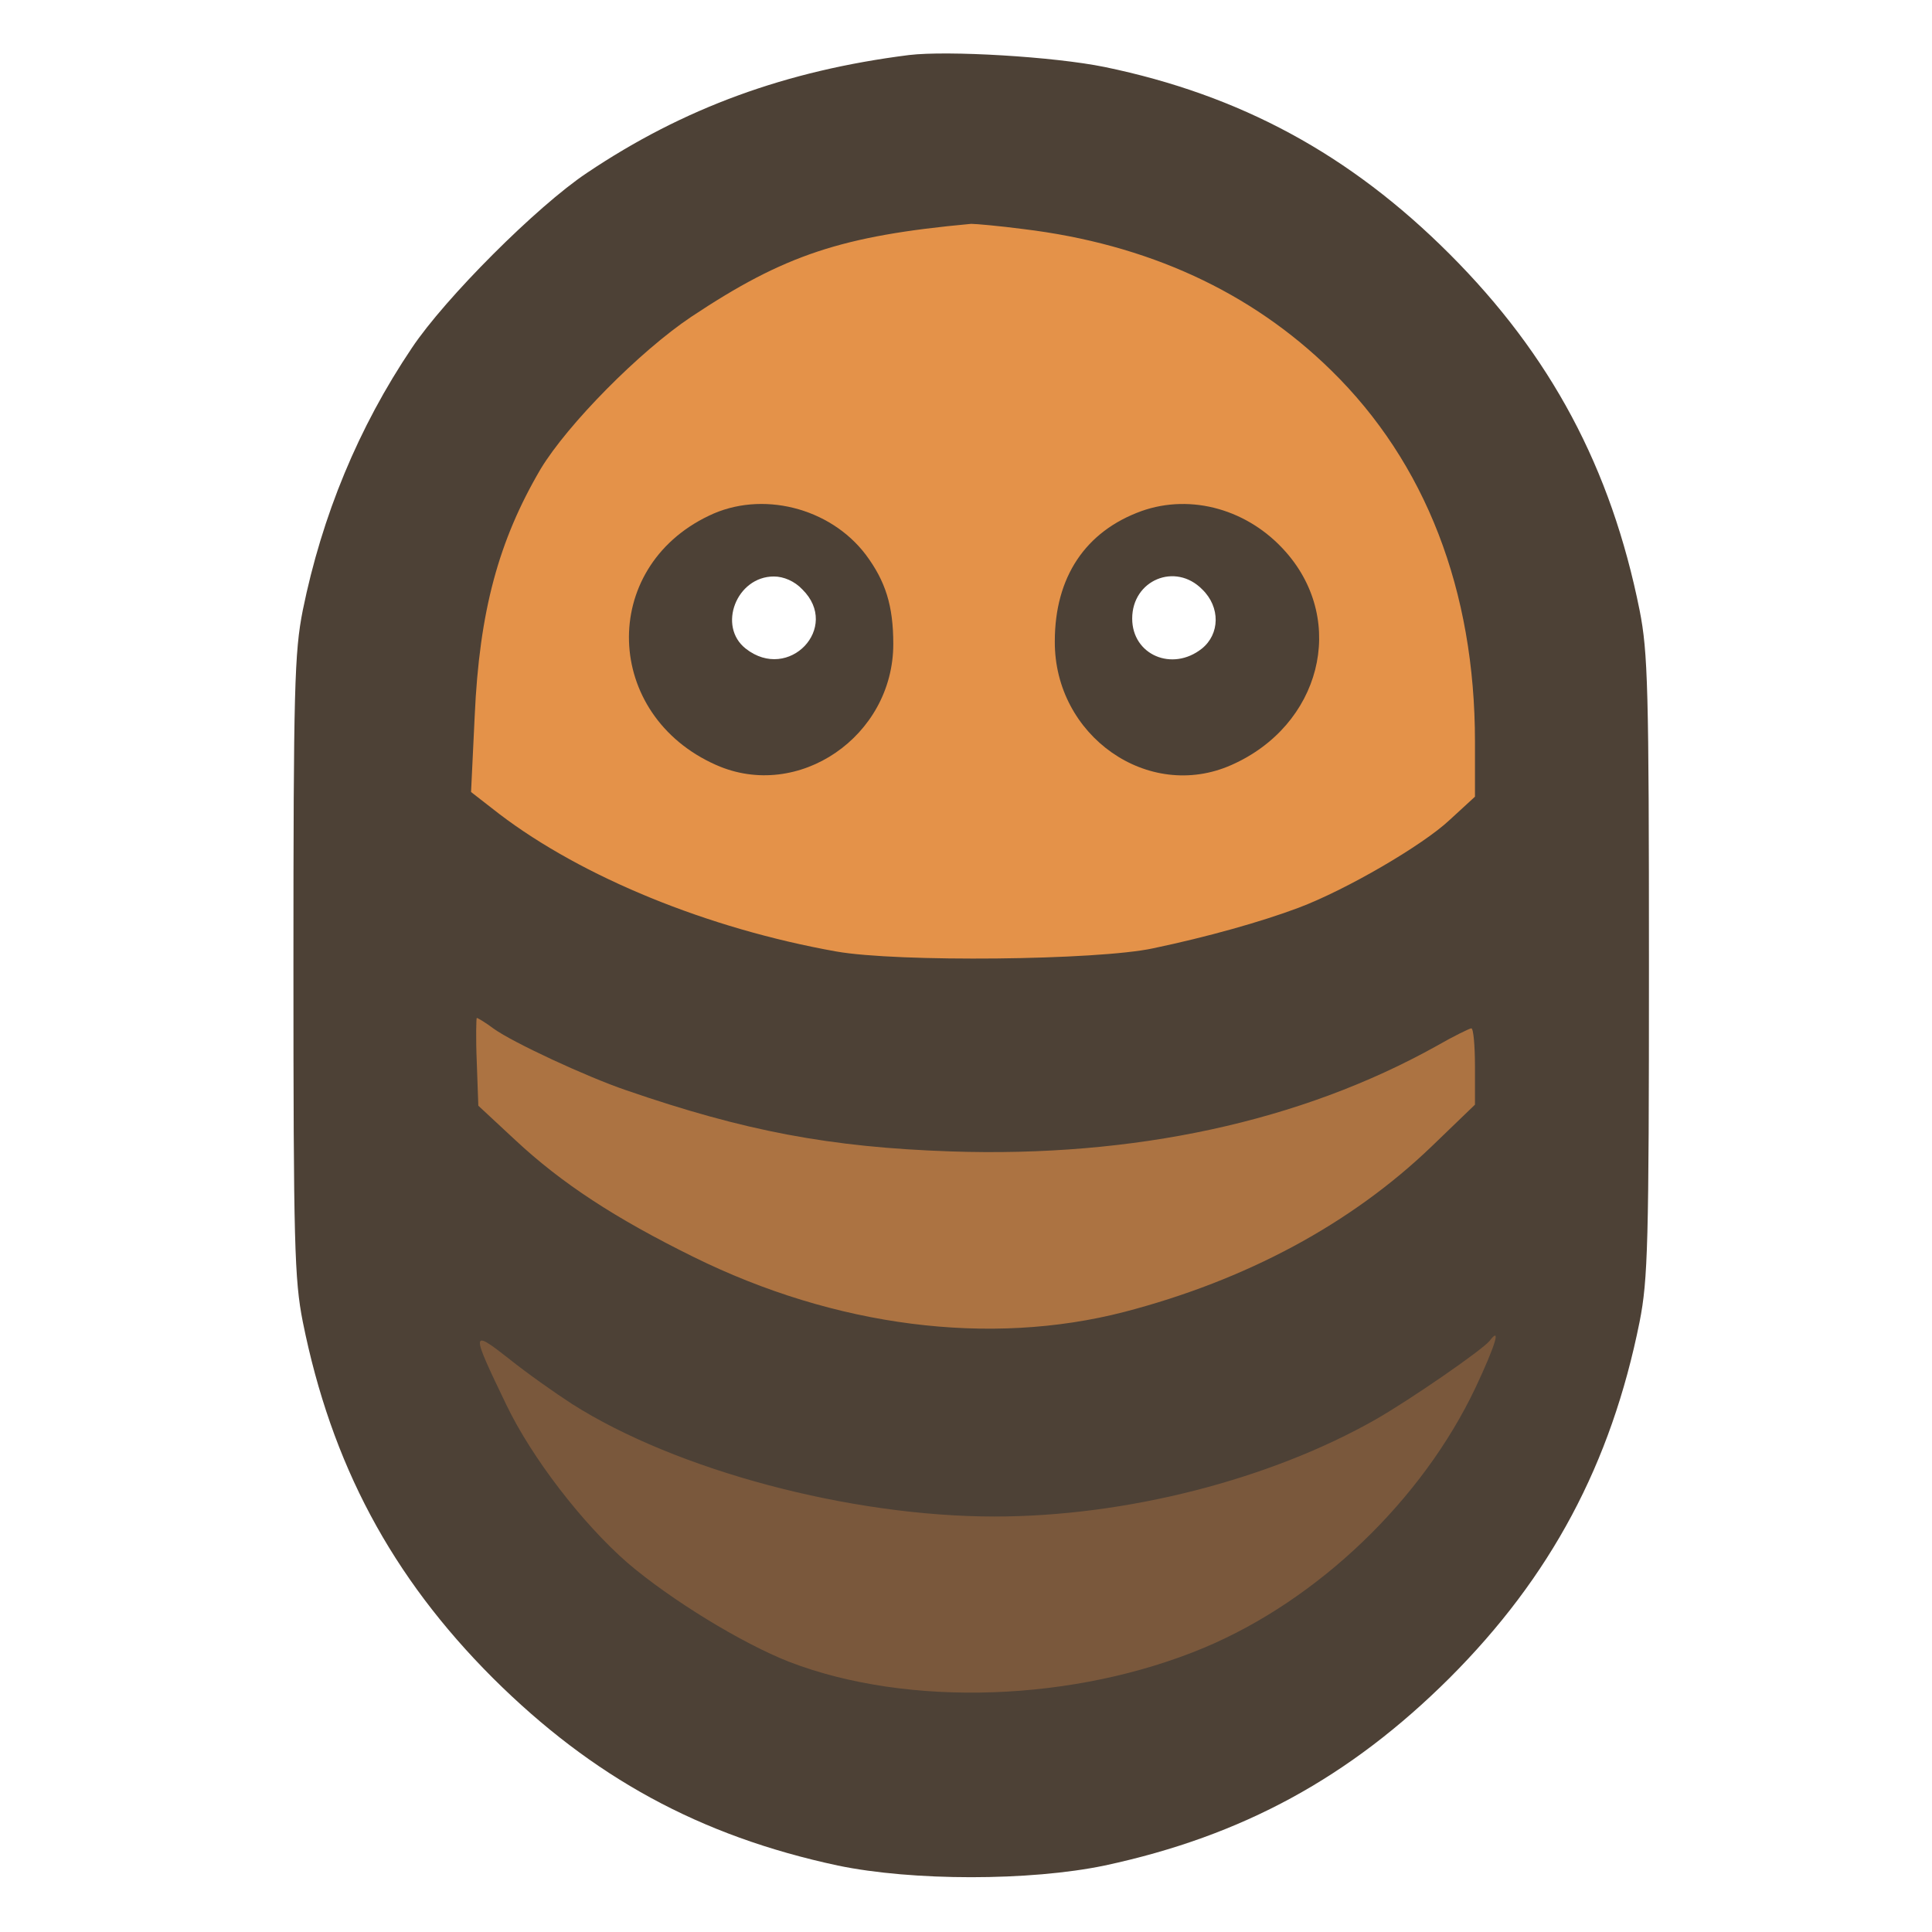
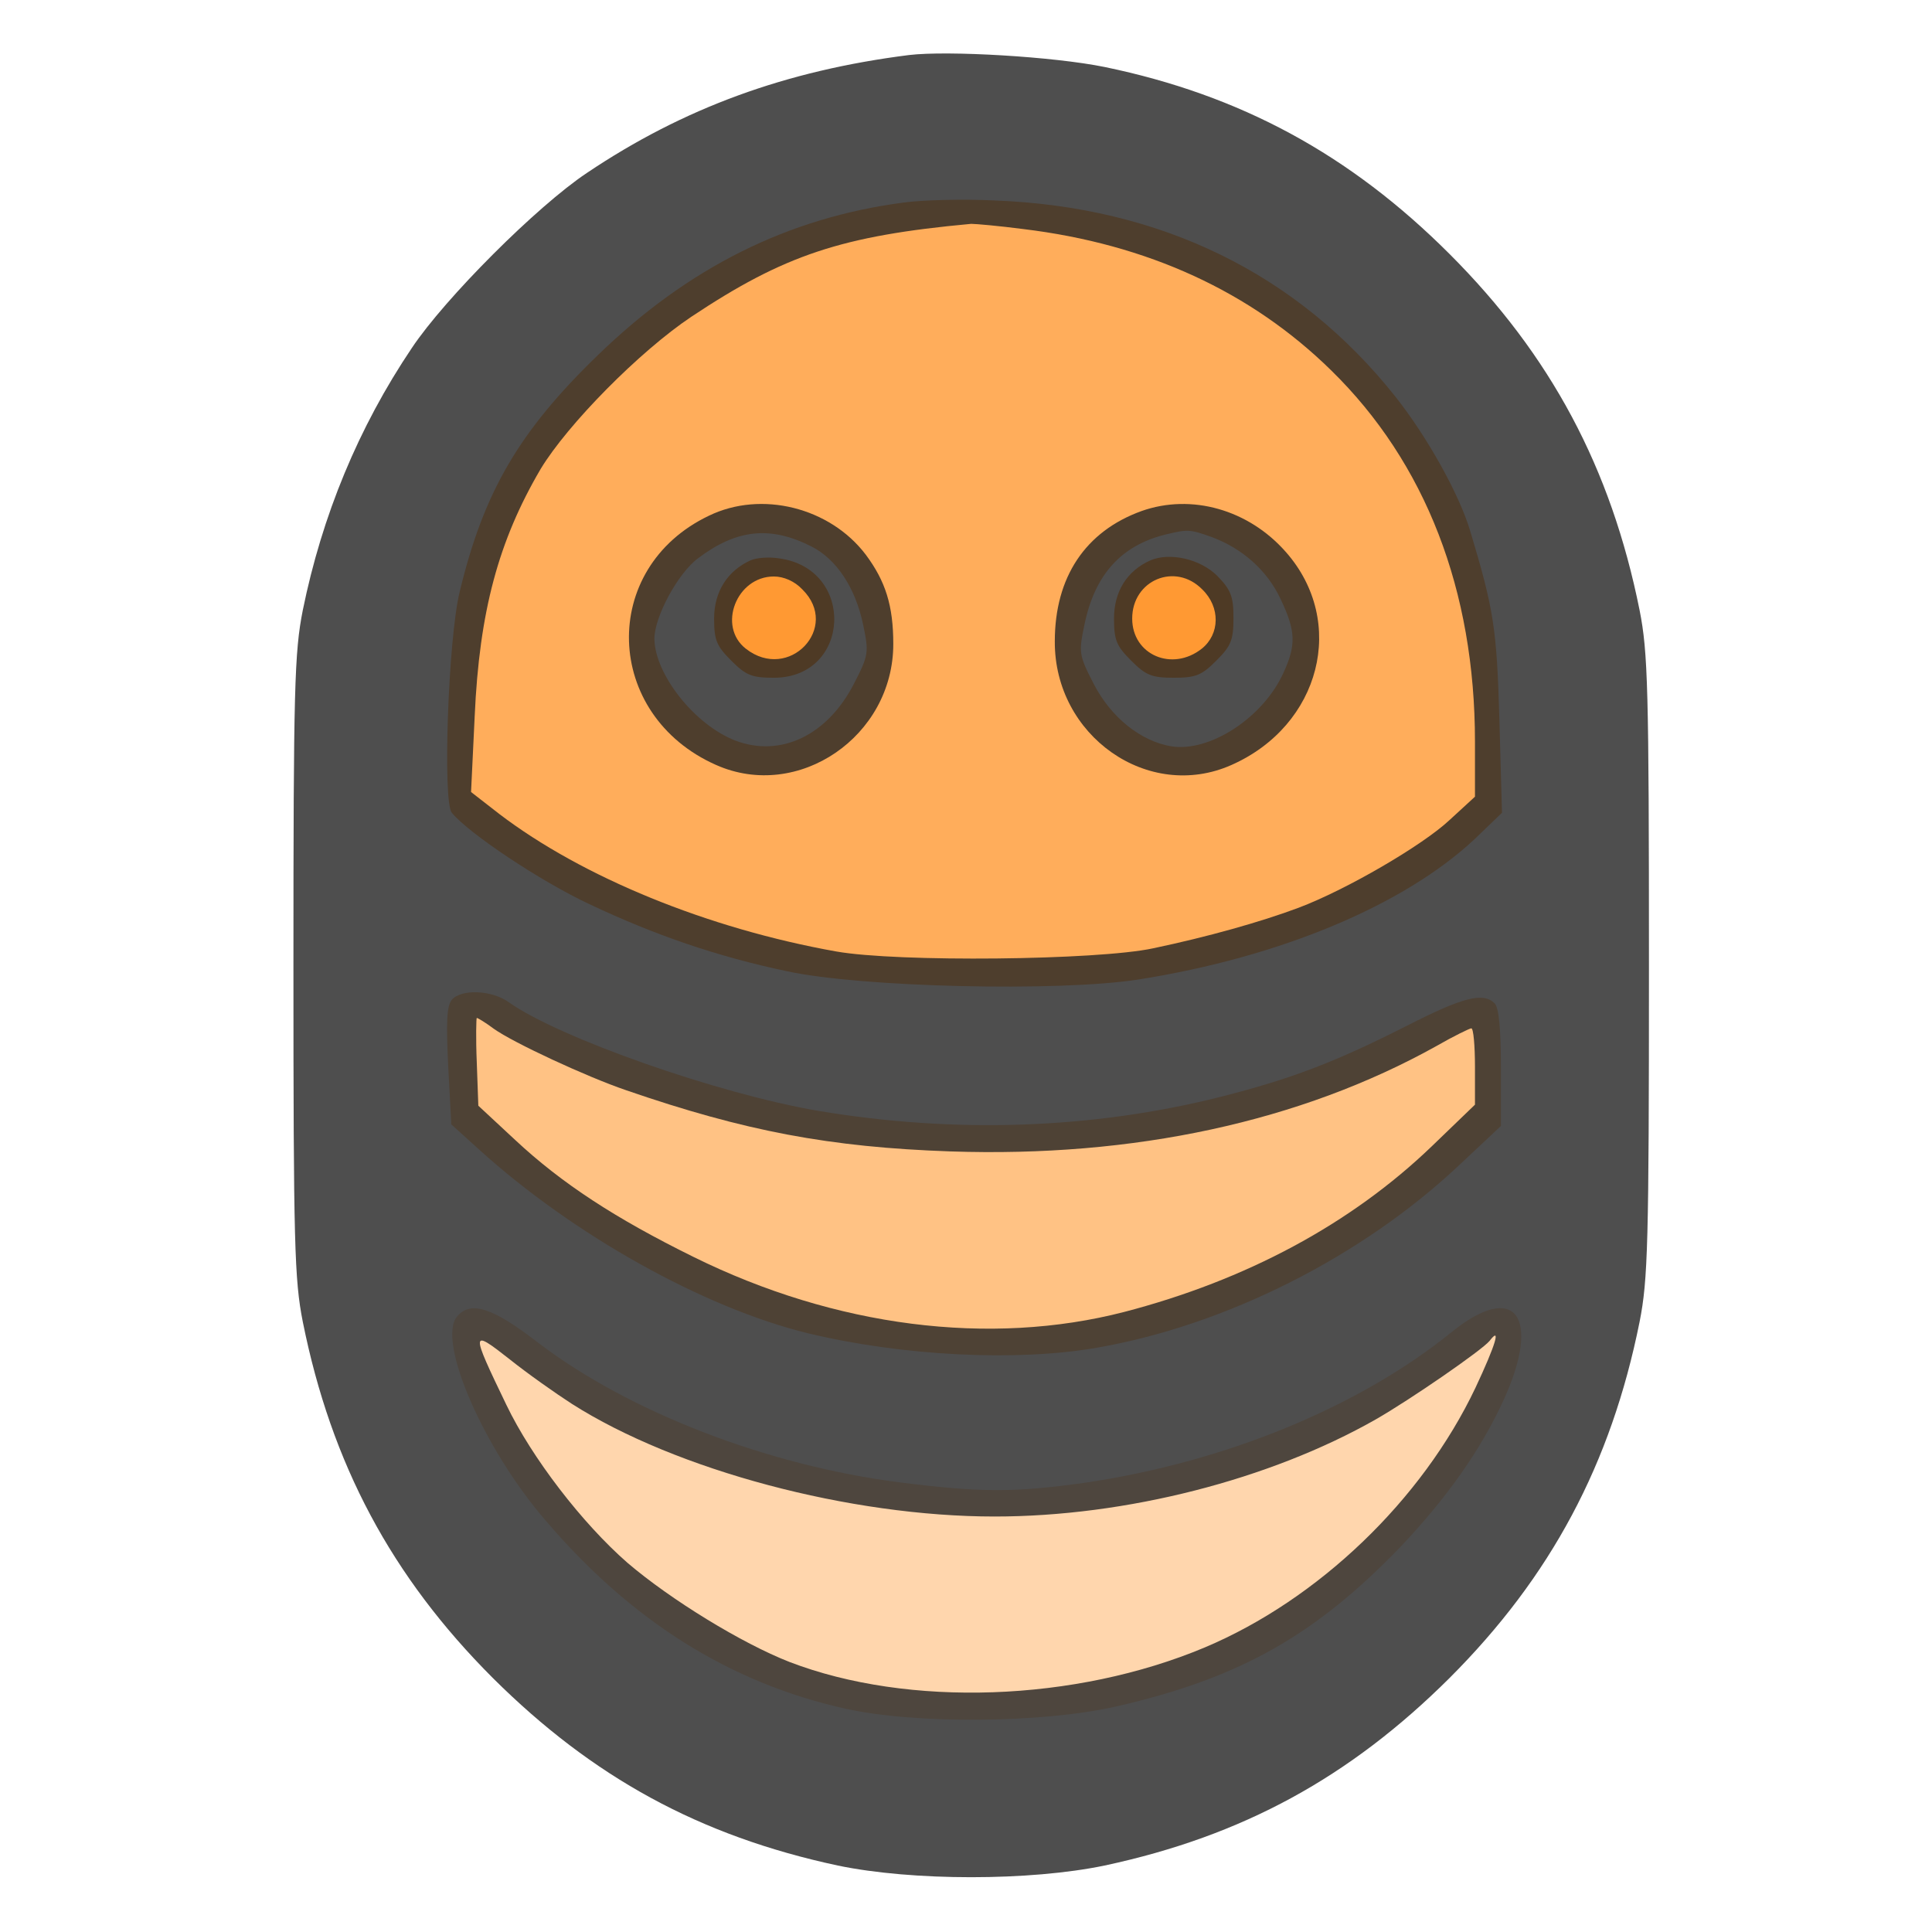
- <svg xmlns="http://www.w3.org/2000/svg" version="1.0" width="372pt" height="372pt" viewBox="0 0 372 372" preserveAspectRatio="xMidYMid meet">
-   <g fill="#4d4136" transform="translate(0,372) scale(0.1,-0.1)" stroke="none">
-     <path fill="#e49249" d="M1740 3330 c-222 -29 -415 -125 -589 -294 -152 -147 -220 -264 -266 -456 -22 -90 -33 -404 -15 -425 33 -40 171 -132 265 -176 127 -60 247 -101 380 -129 142 -31 523 -40 677 -16 273 43 511 143 647 270 l53 51 -5 180 c-5 176 -11 212 -56 362 -21 71 -83 182 -144 259 -188 237 -452 366 -772 378 -60 3 -139 1 -175 -4z m-178 -662 c48 -24 85 -79 100 -151 11 -53 11 -58 -18 -114 -51 -99 -141 -142 -228 -109 -78 30 -155 127 -156 196 0 42 45 126 84 155 74 56 139 63 218 23z m771 18 c59 -22 107 -64 133 -120 29 -61 30 -88 5 -142 -39 -86 -142 -153 -216 -141 -59 10 -116 56 -149 120 -29 56 -29 61 -18 114 20 97 71 153 157 174 42 10 46 10 88 -5z" />
-     <path fill="#ac7342" d="M870 1795 c-10 -12 -11 -44 -7 -128 l6 -112 53 -48 c182 -165 433 -305 633 -354 182 -44 403 -55 557 -28 248 43 510 175 697 351 l81 76 0 112 c0 74 -4 116 -12 124 -22 22 -61 12 -167 -42 -142 -72 -224 -103 -361 -138 -247 -62 -510 -71 -774 -27 -194 33 -500 141 -596 209 -33 24 -92 26 -110 5z" />
-     <path fill="#7a583c" d="M880 1185 c-39 -47 51 -254 170 -392 166 -195 357 -314 578 -363 135 -30 378 -28 520 4 237 54 383 136 548 307 90 95 155 187 199 283 74 162 22 230 -100 131 -178 -144 -435 -250 -706 -290 -135 -19 -202 -19 -359 1 -254 33 -518 135 -693 268 -89 69 -131 82 -157 51z" />
-     <path d="M1750 3614 c-237 -30 -434 -102 -620 -227 -96 -64 -273 -241 -337 -337 -103 -153 -173 -323 -210 -505 -16 -81 -18 -150 -18 -685 0 -535 2 -604 18 -685 55 -274 171 -491 366 -686 192 -191 398 -304 664 -361 144 -30 370 -30 514 0 266 57 472 170 664 361 195 195 311 412 366 686 16 81 18 150 18 685 0 535 -2 604 -18 685 -55 274 -171 491 -366 686 -192 192 -403 306 -664 360 -98 20 -302 32 -377 23z m220 -335 c240 -29 439 -121 593 -272 182 -178 277 -424 277 -715 l0 -106 -49 -45 c-51 -48 -198 -134 -291 -169 -72 -27 -175 -56 -280 -78 -107 -23 -492 -27 -610 -6 -247 44 -489 143 -649 265 l-54 42 7 146 c9 202 46 338 127 476 52 86 190 226 290 293 179 119 289 156 539 179 9 0 54 -4 100 -10z m-1019 -1540 c38 -27 178 -92 254 -118 229 -79 393 -110 625 -118 353 -12 674 57 936 203 33 19 64 34 67 34 4 0 7 -33 7 -74 l0 -73 -83 -80 c-156 -150 -358 -258 -592 -319 -259 -67 -557 -29 -830 106 -150 74 -253 141 -343 225 l-71 66 -3 84 c-2 47 -1 85 0 85 2 0 17 -9 33 -21z m150 -722 c201 -128 536 -217 814 -217 253 0 530 71 734 187 68 39 204 133 219 151 23 30 12 -7 -27 -90 -103 -217 -303 -408 -521 -500 -250 -105 -571 -116 -800 -28 -92 36 -229 120 -312 191 -87 76 -184 202 -233 304 -69 143 -69 147 6 88 35 -28 89 -66 120 -86z" />
-     <path d="M1365 2727 c-212 -101 -203 -384 14 -480 158 -70 341 55 341 233 0 74 -15 121 -53 172 -69 91 -201 124 -302 75z m180 -142 c74 -73 -26 -179 -109 -114 -55 43 -18 139 54 139 19 0 40 -9 55 -25z" />
-     <path d="M2198 2736 c-108 -39 -167 -127 -167 -251 -1 -182 180 -309 340 -238 172 76 223 276 105 410 -72 82 -182 113 -278 79z m117 -151 c35 -34 34 -86 -1 -114 -57 -45 -134 -12 -134 58 0 74 83 109 135 56z" />
+ <svg xmlns="http://www.w3.org/2000/svg" id="l_loading" version="1.0" width="256px" height="256px" viewBox="0 0 372 372" preserveAspectRatio="xMidYMid meet">
+   <g transform="translate(0,372) scale(0.1,-0.1)" stroke="none">
+     <path fill="#FF9933" fill-opacity="1" d="M1445 2641 c-44 -20 -70 -60 -70 -112 0 -42 5 -53 33 -81 28 -28 39 -33 82 -33 149 0 158 211 9 230 -19 3 -43 1 -54 -4z" />
+     <path fill="#FF9933" fill-opacity="1" d="M2215 2641 c-45 -20 -70 -60 -70 -112 0 -42 5 -53 33 -81 28 -28 39 -33 82 -33 43 0 54 5 82 33 28 28 33 39 33 82 0 42 -5 54 -31 81 -33 33 -92 46 -129 30z" />
+     <path fill="#FF9933" fill-opacity="0.8" d="M1740 3330 c-222 -29 -415 -125 -589 -294 -152 -147 -220 -264 -266 -456 -22 -90 -33 -404 -15 -425 33 -40 171 -132 265 -176 127 -60 247 -101 380 -129 142 -31 523 -40 677 -16 273 43 511 143 647 270 l53 51 -5 180 c-5 176 -11 212 -56 362 -21 71 -83 182 -144 259 -188 237 -452 366 -772 378 -60 3 -139 1 -175 -4z m-178 -662 c48 -24 85 -79 100 -151 11 -53 11 -58 -18 -114 -51 -99 -141 -142 -228 -109 -78 30 -155 127 -156 196 0 42 45 126 84 155 74 56 139 63 218 23z m771 18 c59 -22 107 -64 133 -120 29 -61 30 -88 5 -142 -39 -86 -142 -153 -216 -141 -59 10 -116 56 -149 120 -29 56 -29 61 -18 114 20 97 71 153 157 174 42 10 46 10 88 -5z" />
+     <path fill="#FF9933" fill-opacity="0.6" d="M870 1795 c-10 -12 -11 -44 -7 -128 l6 -112 53 -48 c182 -165 433 -305 633 -354 182 -44 403 -55 557 -28 248 43 510 175 697 351 l81 76 0 112 c0 74 -4 116 -12 124 -22 22 -61 12 -167 -42 -142 -72 -224 -103 -361 -138 -247 -62 -510 -71 -774 -27 -194 33 -500 141 -596 209 -33 24 -92 26 -110 5z" />
+     <path fill="#FF9933" fill-opacity="0.4" d="M880 1185 c-39 -47 51 -254 170 -392 166 -195 357 -314 578 -363 135 -30 378 -28 520 4 237 54 383 136 548 307 90 95 155 187 199 283 74 162 22 230 -100 131 -178 -144 -435 -250 -706 -290 -135 -19 -202 -19 -359 1 -254 33 -518 135 -693 268 -89 69 -131 82 -157 51z" />
+     <path fill="#222222" fill-opacity="0.8" d="M1750 3614 c-237 -30 -434 -102 -620 -227 -96 -64 -273 -241 -337 -337 -103 -153 -173 -323 -210 -505 -16 -81 -18 -150 -18 -685 0 -535 2 -604 18 -685 55 -274 171 -491 366 -686 192 -191 398 -304 664 -361 144 -30 370 -30 514 0 266 57 472 170 664 361 195 195 311 412 366 686 16 81 18 150 18 685 0 535 -2 604 -18 685 -55 274 -171 491 -366 686 -192 192 -403 306 -664 360 -98 20 -302 32 -377 23z m220 -335 c240 -29 439 -121 593 -272 182 -178 277 -424 277 -715 l0 -106 -49 -45 c-51 -48 -198 -134 -291 -169 -72 -27 -175 -56 -280 -78 -107 -23 -492 -27 -610 -6 -247 44 -489 143 -649 265 l-54 42 7 146 c9 202 46 338 127 476 52 86 190 226 290 293 179 119 289 156 539 179 9 0 54 -4 100 -10z m-1019 -1540 c38 -27 178 -92 254 -118 229 -79 393 -110 625 -118 353 -12 674 57 936 203 33 19 64 34 67 34 4 0 7 -33 7 -74 l0 -73 -83 -80 c-156 -150 -358 -258 -592 -319 -259 -67 -557 -29 -830 106 -150 74 -253 141 -343 225 l-71 66 -3 84 c-2 47 -1 85 0 85 2 0 17 -9 33 -21z m150 -722 c201 -128 536 -217 814 -217 253 0 530 71 734 187 68 39 204 133 219 151 23 30 12 -7 -27 -90 -103 -217 -303 -408 -521 -500 -250 -105 -571 -116 -800 -28 -92 36 -229 120 -312 191 -87 76 -184 202 -233 304 -69 143 -69 147 6 88 35 -28 89 -66 120 -86z" />
+     <path fill="#222222" fill-opacity="0.8" d="M1365 2727 c-212 -101 -203 -384 14 -480 158 -70 341 55 341 233 0 74 -15 121 -53 172 -69 91 -201 124 -302 75z m180 -142 c74 -73 -26 -179 -109 -114 -55 43 -18 139 54 139 19 0 40 -9 55 -25z" />
+     <path fill="#222222" fill-opacity="0.8" d="M2198 2736 c-108 -39 -167 -127 -167 -251 -1 -182 180 -309 340 -238 172 76 223 276 105 410 -72 82 -182 113 -278 79z m117 -151 c35 -34 34 -86 -1 -114 -57 -45 -134 -12 -134 58 0 74 83 109 135 56z" />
  </g>
</svg>
